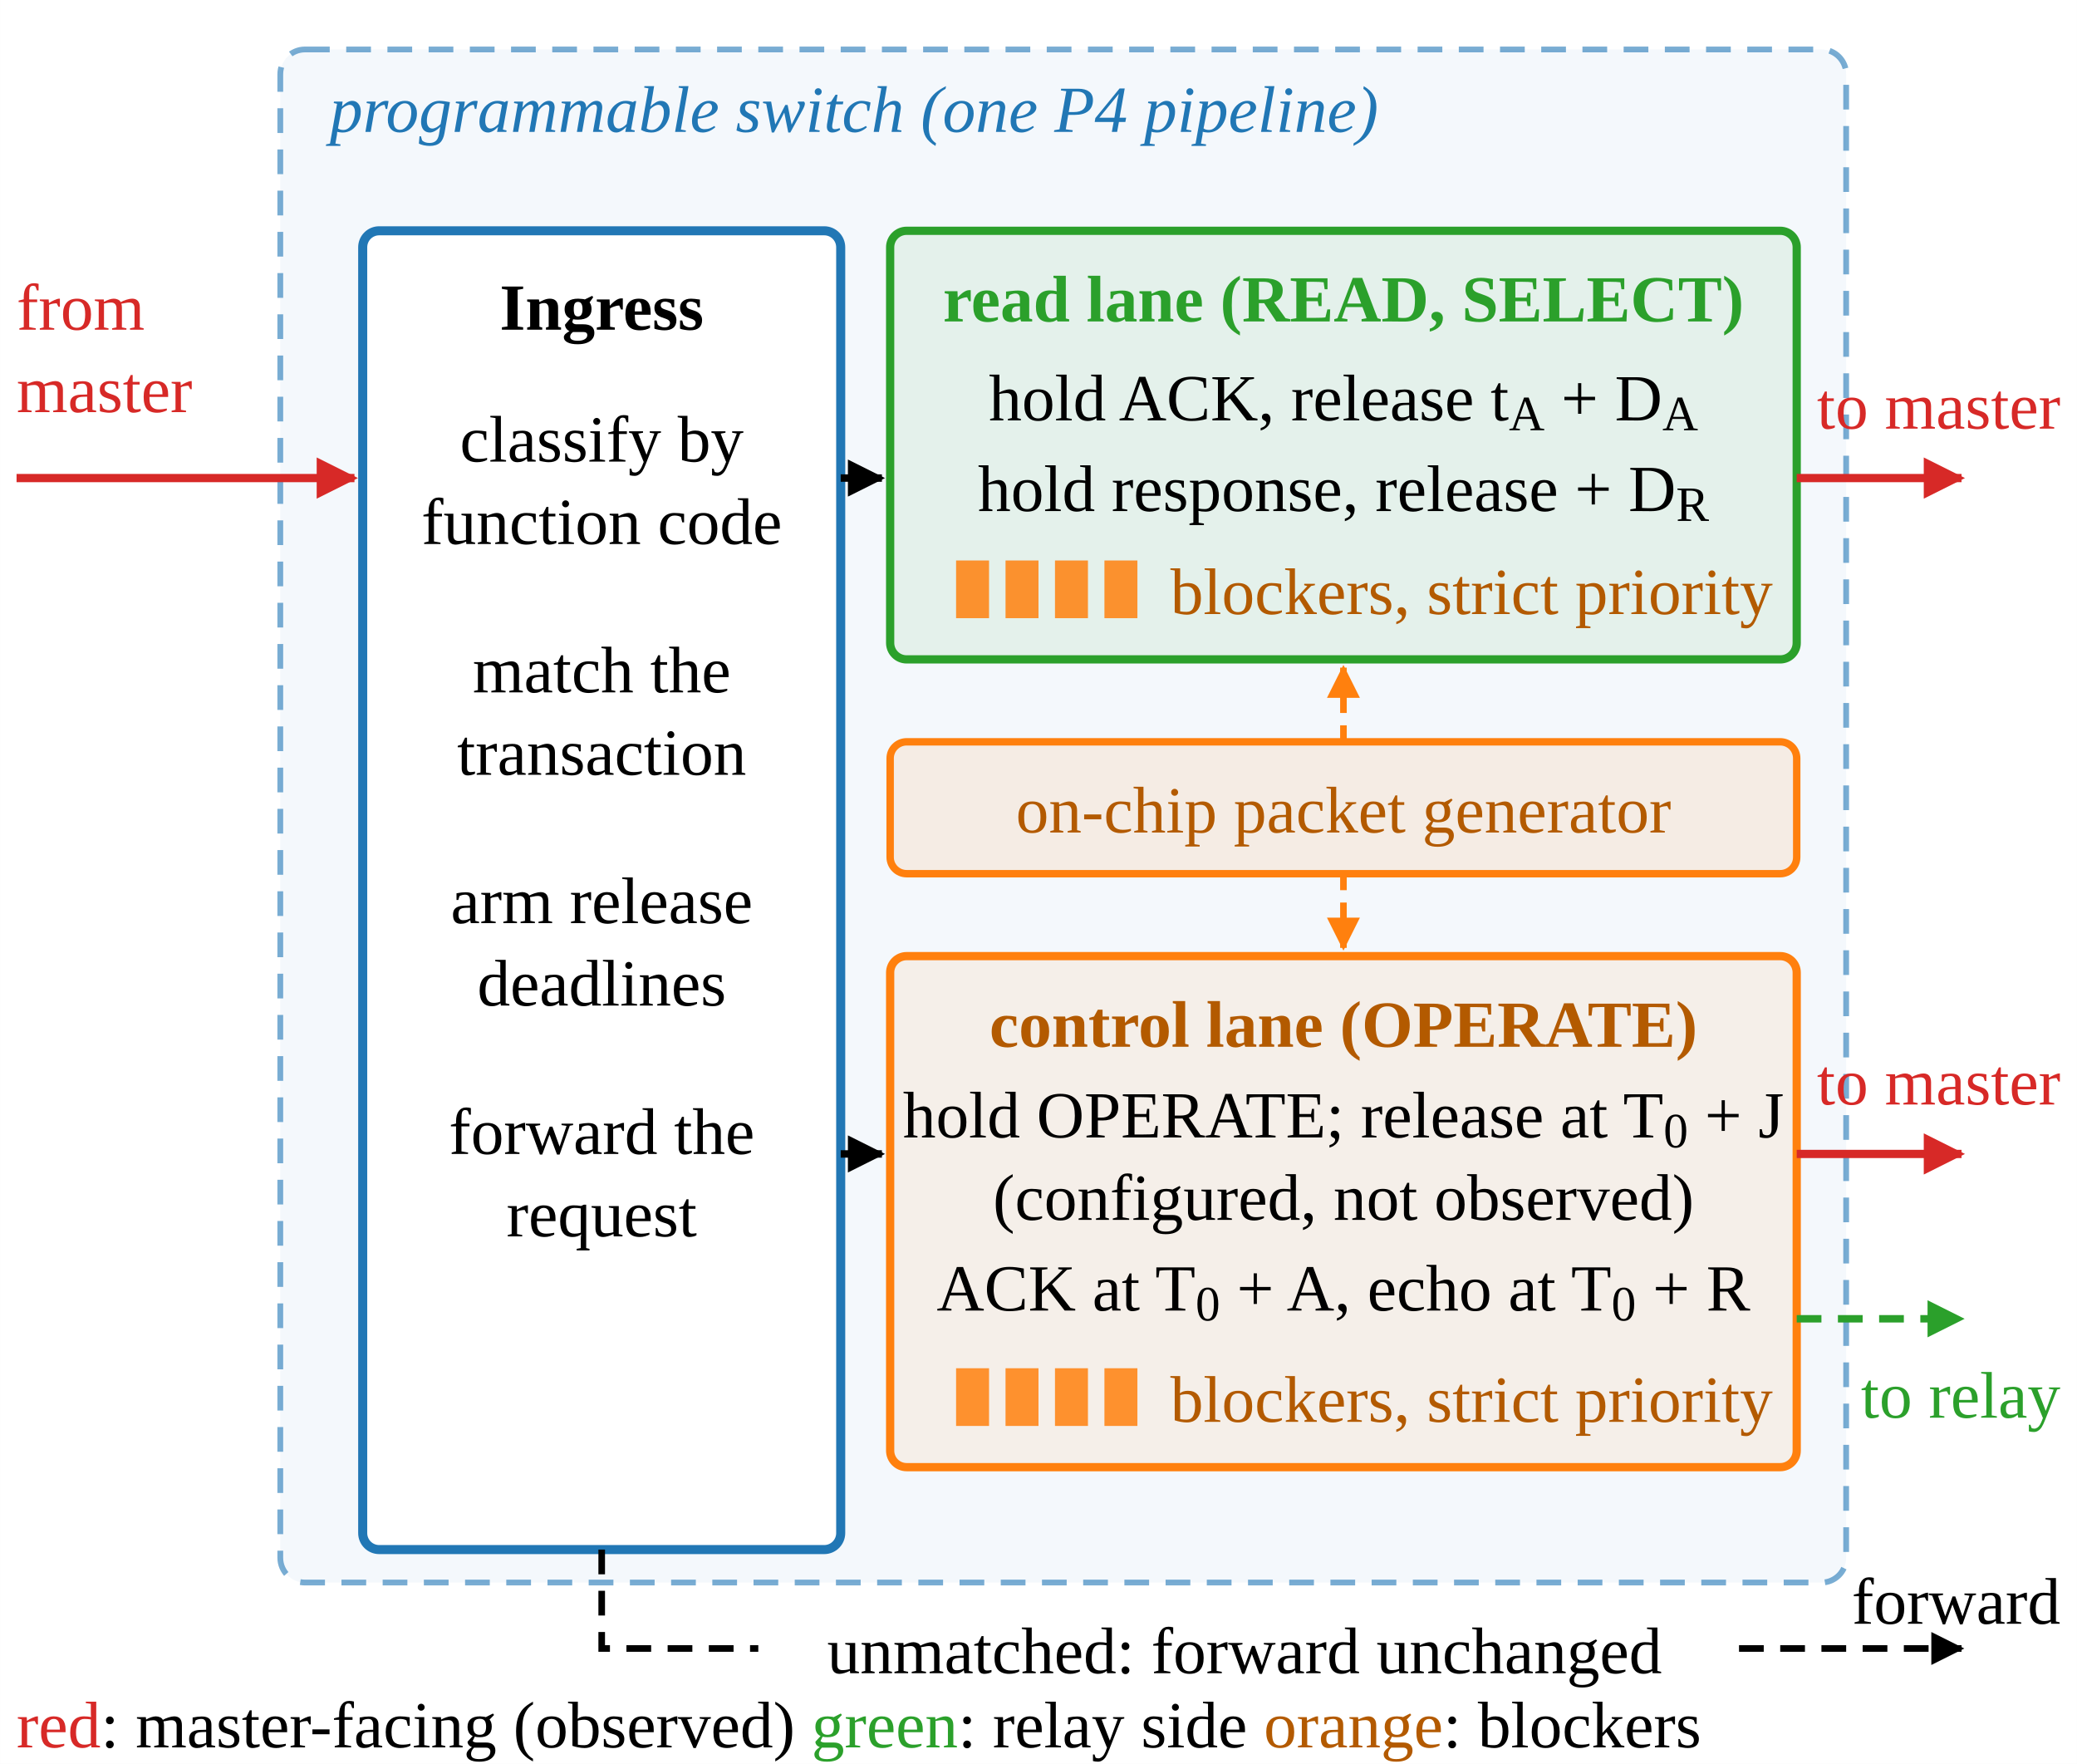
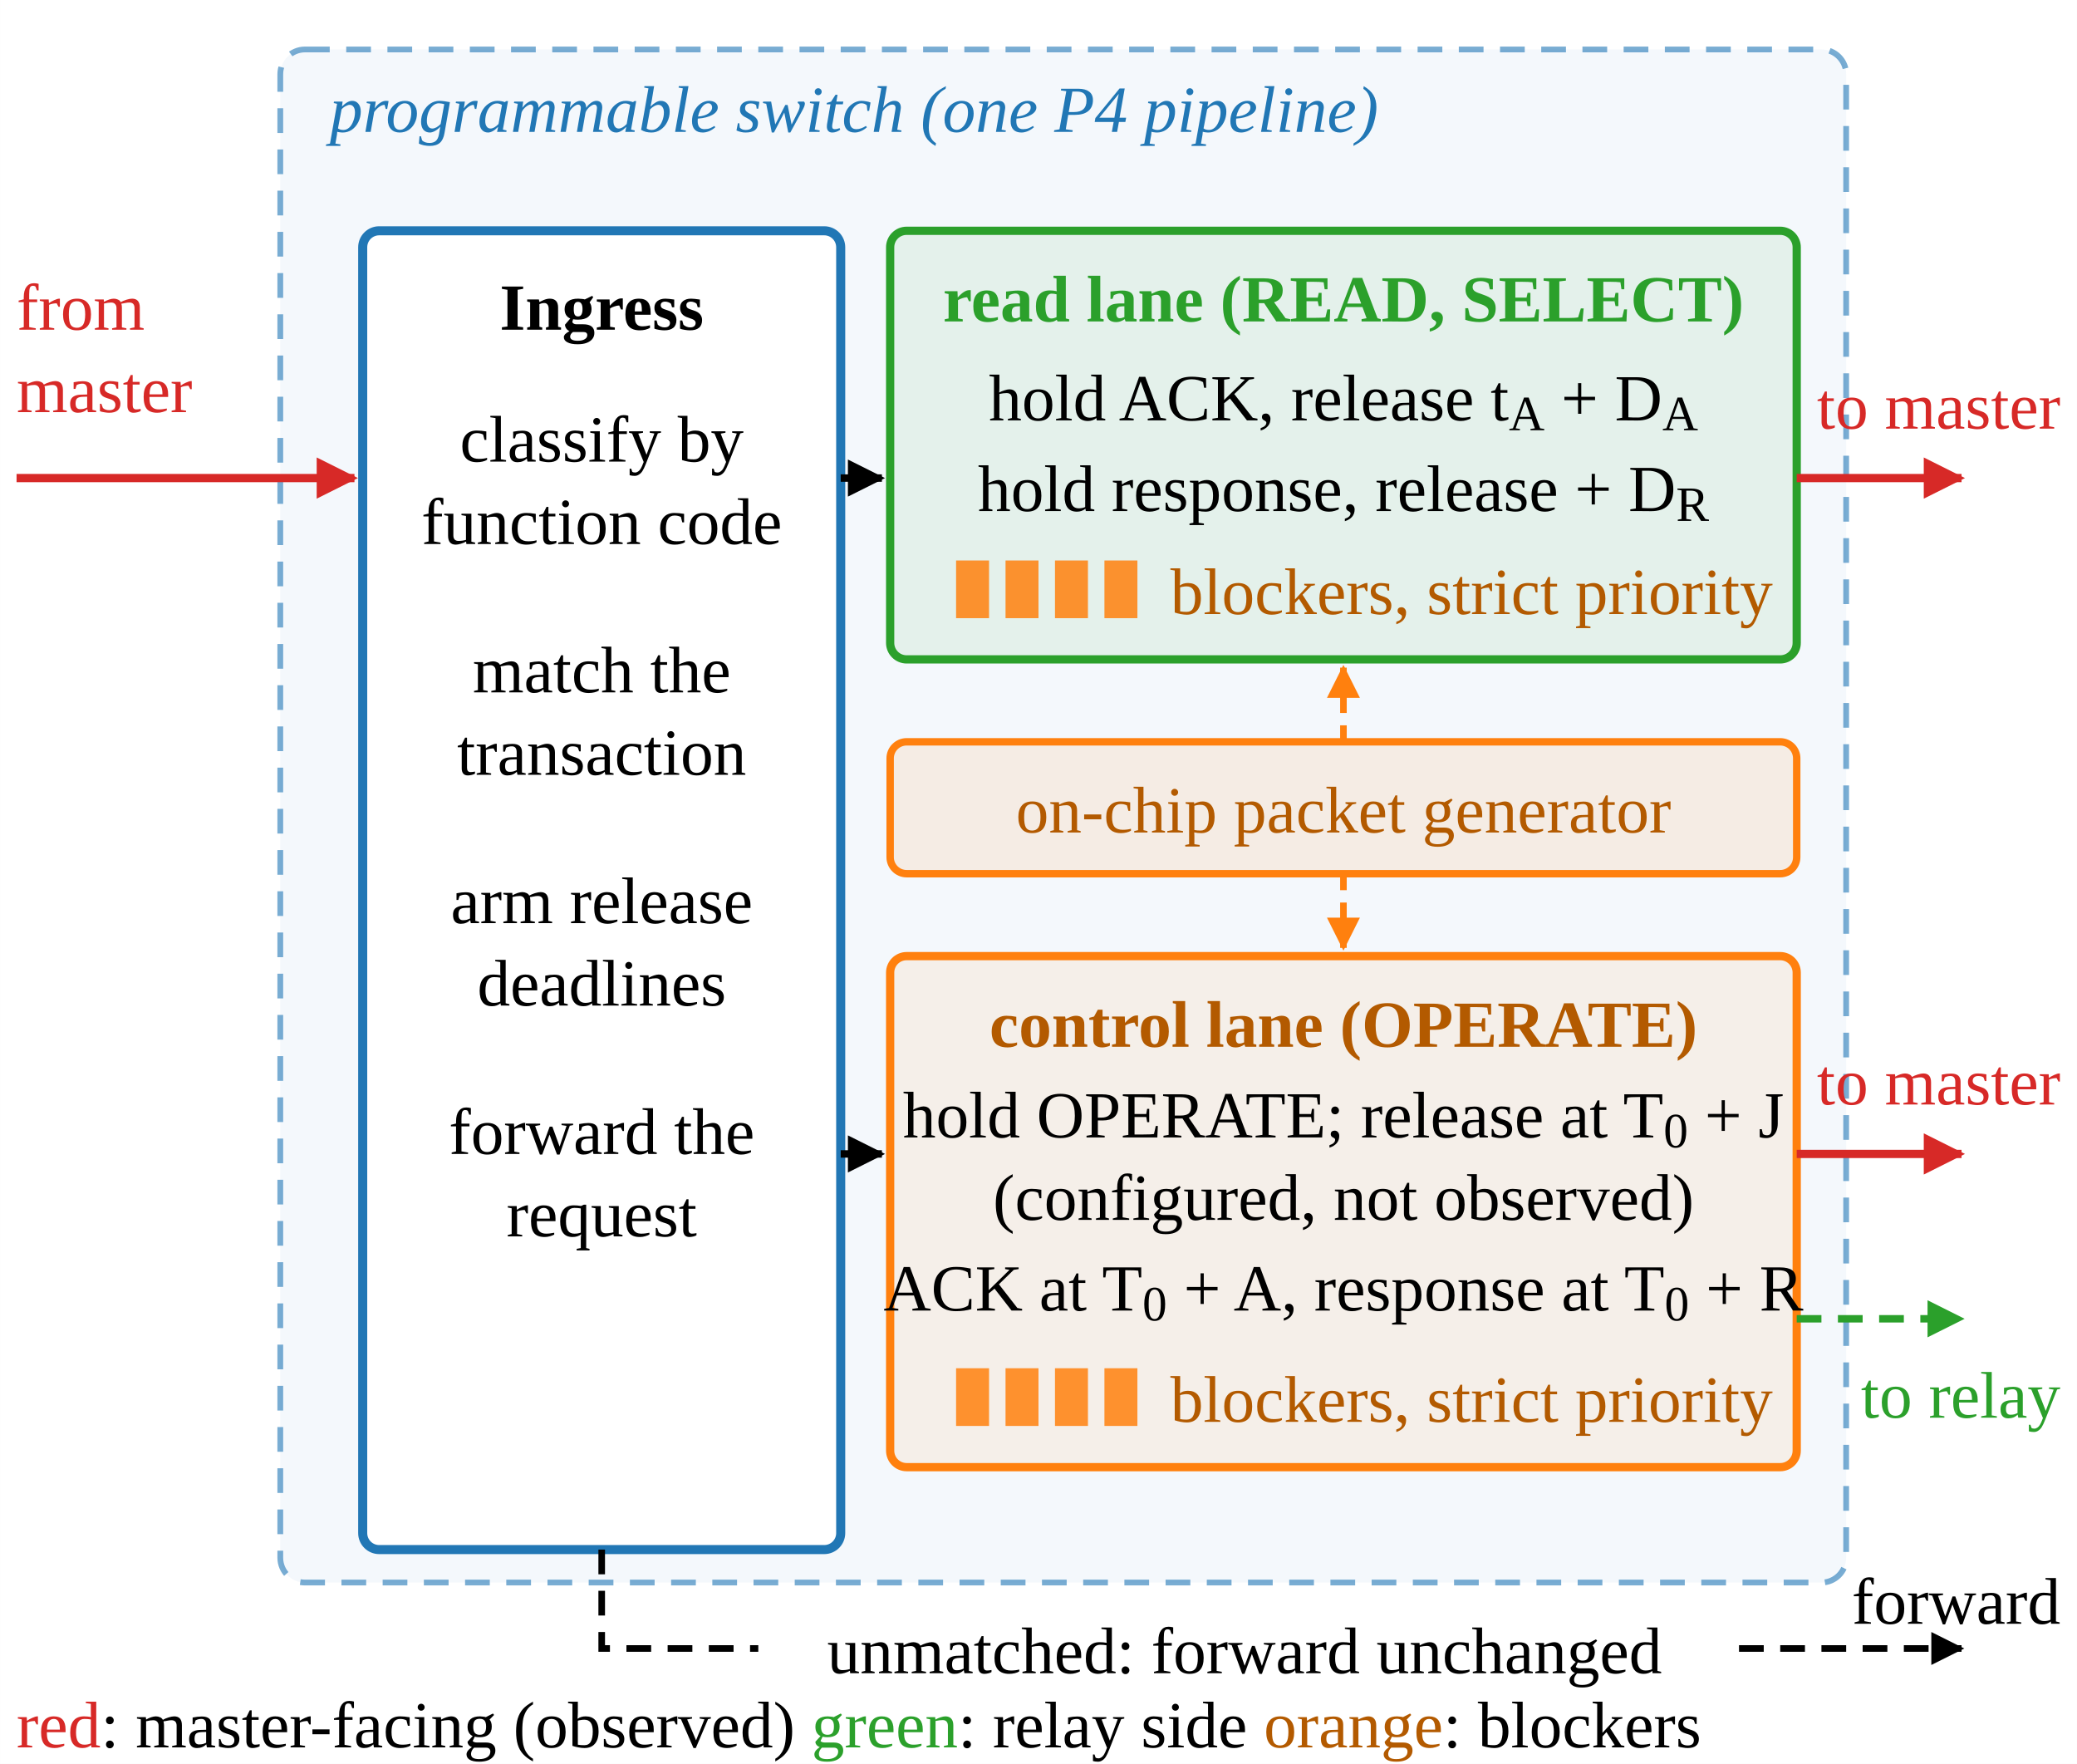
<svg xmlns="http://www.w3.org/2000/svg" viewBox="0 0 252 214" width="3.5in" height="2.972in" role="img" aria-labelledby="des-title des-desc">
  <defs>
    <marker id="dK" viewBox="0 0 6 6" refX="5.5" refY="3" markerWidth="5" markerHeight="5" orient="auto">
      <path d="M0,0 L6,3 L0,6 z" fill="#000000" />
    </marker>
    <marker id="dR" viewBox="0 0 6 6" refX="5.5" refY="3" markerWidth="5" markerHeight="5" orient="auto">
      <path d="M0,0 L6,3 L0,6 z" fill="#D72927" />
    </marker>
    <marker id="dG" viewBox="0 0 6 6" refX="5.5" refY="3" markerWidth="5" markerHeight="5" orient="auto">
      <path d="M0,0 L6,3 L0,6 z" fill="#2BA02B" />
    </marker>
    <marker id="dO" viewBox="0 0 6 6" refX="5.5" refY="3" markerWidth="5" markerHeight="5" orient="auto">
      <path d="M0,0 L6,3 L0,6 z" fill="#FF800E" />
    </marker>
  </defs>
  <rect width="252" height="214" fill="#ffffff" />
  <g font-family="Times New Roman, Times, serif" font-size="8" fill="#000000">
    <rect x="34" y="6" width="190" height="186" rx="3" fill="#2177B5" fill-opacity="0.05" stroke="#2177B5" stroke-opacity="0.6" stroke-width="0.7" stroke-dasharray="3,2" />
    <text x="40" y="16" font-style="italic" fill="#2177B5">programmable switch (one P4 pipeline)</text>
    <text x="2" y="40" fill="#D72927">from</text>
    <text x="2" y="50" fill="#D72927">master</text>
    <line x1="2" y1="58" x2="43" y2="58" stroke="#D72927" stroke-width="1.0" marker-end="url(#dR)" />
    <rect x="44" y="28" width="58" height="160" rx="2" fill="#ffffff" stroke="#2177B5" stroke-width="1.1" />
    <text x="73" y="40" text-anchor="middle" font-weight="bold">Ingress</text>
    <text x="73" y="56" text-anchor="middle">classify by</text>
    <text x="73" y="66" text-anchor="middle">function code</text>
    <text x="73" y="84" text-anchor="middle">match the</text>
    <text x="73" y="94" text-anchor="middle">transaction</text>
    <text x="73" y="112" text-anchor="middle">arm release</text>
    <text x="73" y="122" text-anchor="middle">deadlines</text>
    <text x="73" y="140" text-anchor="middle">forward the</text>
    <text x="73" y="150" text-anchor="middle">request</text>
    <line x1="102" y1="58" x2="107" y2="58" stroke="#000000" stroke-width="0.9" marker-end="url(#dK)" />
    <line x1="102" y1="140" x2="107" y2="140" stroke="#000000" stroke-width="0.9" marker-end="url(#dK)" />
    <rect x="108" y="28" width="110" height="52" rx="2" fill="#2BA02B" fill-opacity="0.08" stroke="#2BA02B" stroke-width="1.0" />
    <text x="163" y="39" text-anchor="middle" font-weight="bold" fill="#2BA02B">read lane (READ, SELECT)</text>
    <text x="163" y="51" text-anchor="middle">hold ACK, release t<tspan font-size="6" baseline-shift="sub">A</tspan> + D<tspan font-size="6" baseline-shift="sub">A</tspan>
    </text>
    <text x="163" y="62" text-anchor="middle">hold response, release + D<tspan font-size="6" baseline-shift="sub">R</tspan>
    </text>
    <g fill="#FF800E" fill-opacity="0.85">
      <rect x="116" y="68" width="4" height="7" />
      <rect x="122" y="68" width="4" height="7" />
      <rect x="128" y="68" width="4" height="7" />
      <rect x="134" y="68" width="4" height="7" />
    </g>
    <text x="142" y="74.5" fill="#B35A00">blockers, strict priority</text>
    <rect x="108" y="90" width="110" height="16" rx="2" fill="#FF800E" fill-opacity="0.10" stroke="#FF800E" stroke-width="0.9" />
    <text x="163" y="101" text-anchor="middle" fill="#B35A00">on-chip packet generator</text>
    <line x1="163" y1="90" x2="163" y2="81" stroke="#FF800E" stroke-width="0.8" stroke-dasharray="2,1.5" marker-end="url(#dO)" />
    <line x1="163" y1="106" x2="163" y2="115" stroke="#FF800E" stroke-width="0.8" stroke-dasharray="2,1.5" marker-end="url(#dO)" />
    <rect x="108" y="116" width="110" height="62" rx="2" fill="#FF800E" fill-opacity="0.08" stroke="#FF800E" stroke-width="1.0" />
    <text x="163" y="127" text-anchor="middle" font-weight="bold" fill="#B35A00">control lane (OPERATE)</text>
    <text x="163" y="138" text-anchor="middle">hold OPERATE; release at T<tspan font-size="6" baseline-shift="sub">0</tspan> + J</text>
    <text x="163" y="148" text-anchor="middle">(configured, not observed)</text>
-     <text x="163" y="159" text-anchor="middle">ACK at T<tspan font-size="6" baseline-shift="sub">0</tspan> + A, echo at T<tspan font-size="6" baseline-shift="sub">0</tspan> + R</text>
+     <text x="163" y="159" text-anchor="middle">ACK at T<tspan font-size="6" baseline-shift="sub">0</tspan> + A, response at T<tspan font-size="6" baseline-shift="sub">0</tspan> + R</text>
    <g fill="#FF800E" fill-opacity="0.85">
      <rect x="116" y="166" width="4" height="7" />
      <rect x="122" y="166" width="4" height="7" />
      <rect x="128" y="166" width="4" height="7" />
      <rect x="134" y="166" width="4" height="7" />
    </g>
    <text x="142" y="172.5" fill="#B35A00">blockers, strict priority</text>
    <line x1="218" y1="58" x2="238" y2="58" stroke="#D72927" stroke-width="1.0" marker-end="url(#dR)" />
    <text x="250" y="52" text-anchor="end" fill="#D72927">to master</text>
    <line x1="218" y1="140" x2="238" y2="140" stroke="#D72927" stroke-width="1.0" marker-end="url(#dR)" />
    <text x="250" y="134" text-anchor="end" fill="#D72927">to master</text>
    <line x1="218" y1="160" x2="238" y2="160" stroke="#2BA02B" stroke-width="0.9" stroke-dasharray="3,2" marker-end="url(#dG)" />
    <text x="250" y="172" text-anchor="end" fill="#2BA02B">to relay</text>
    <path d="M 73 188 L 73 200 L 238 200" fill="none" stroke="#000000" stroke-width="0.8" stroke-dasharray="3,2" marker-end="url(#dK)" />
    <rect x="92" y="194" width="118" height="12" fill="#ffffff" />
    <text x="151" y="203" text-anchor="middle">unmatched: forward unchanged</text>
    <text x="250" y="197" text-anchor="end">forward</text>
    <text x="2" y="212">
      <tspan fill="#D72927">red</tspan>: master-facing (observed)  <tspan fill="#2BA02B">green</tspan>: relay side  <tspan fill="#B35A00">orange</tspan>: blockers</text>
  </g>
</svg>
